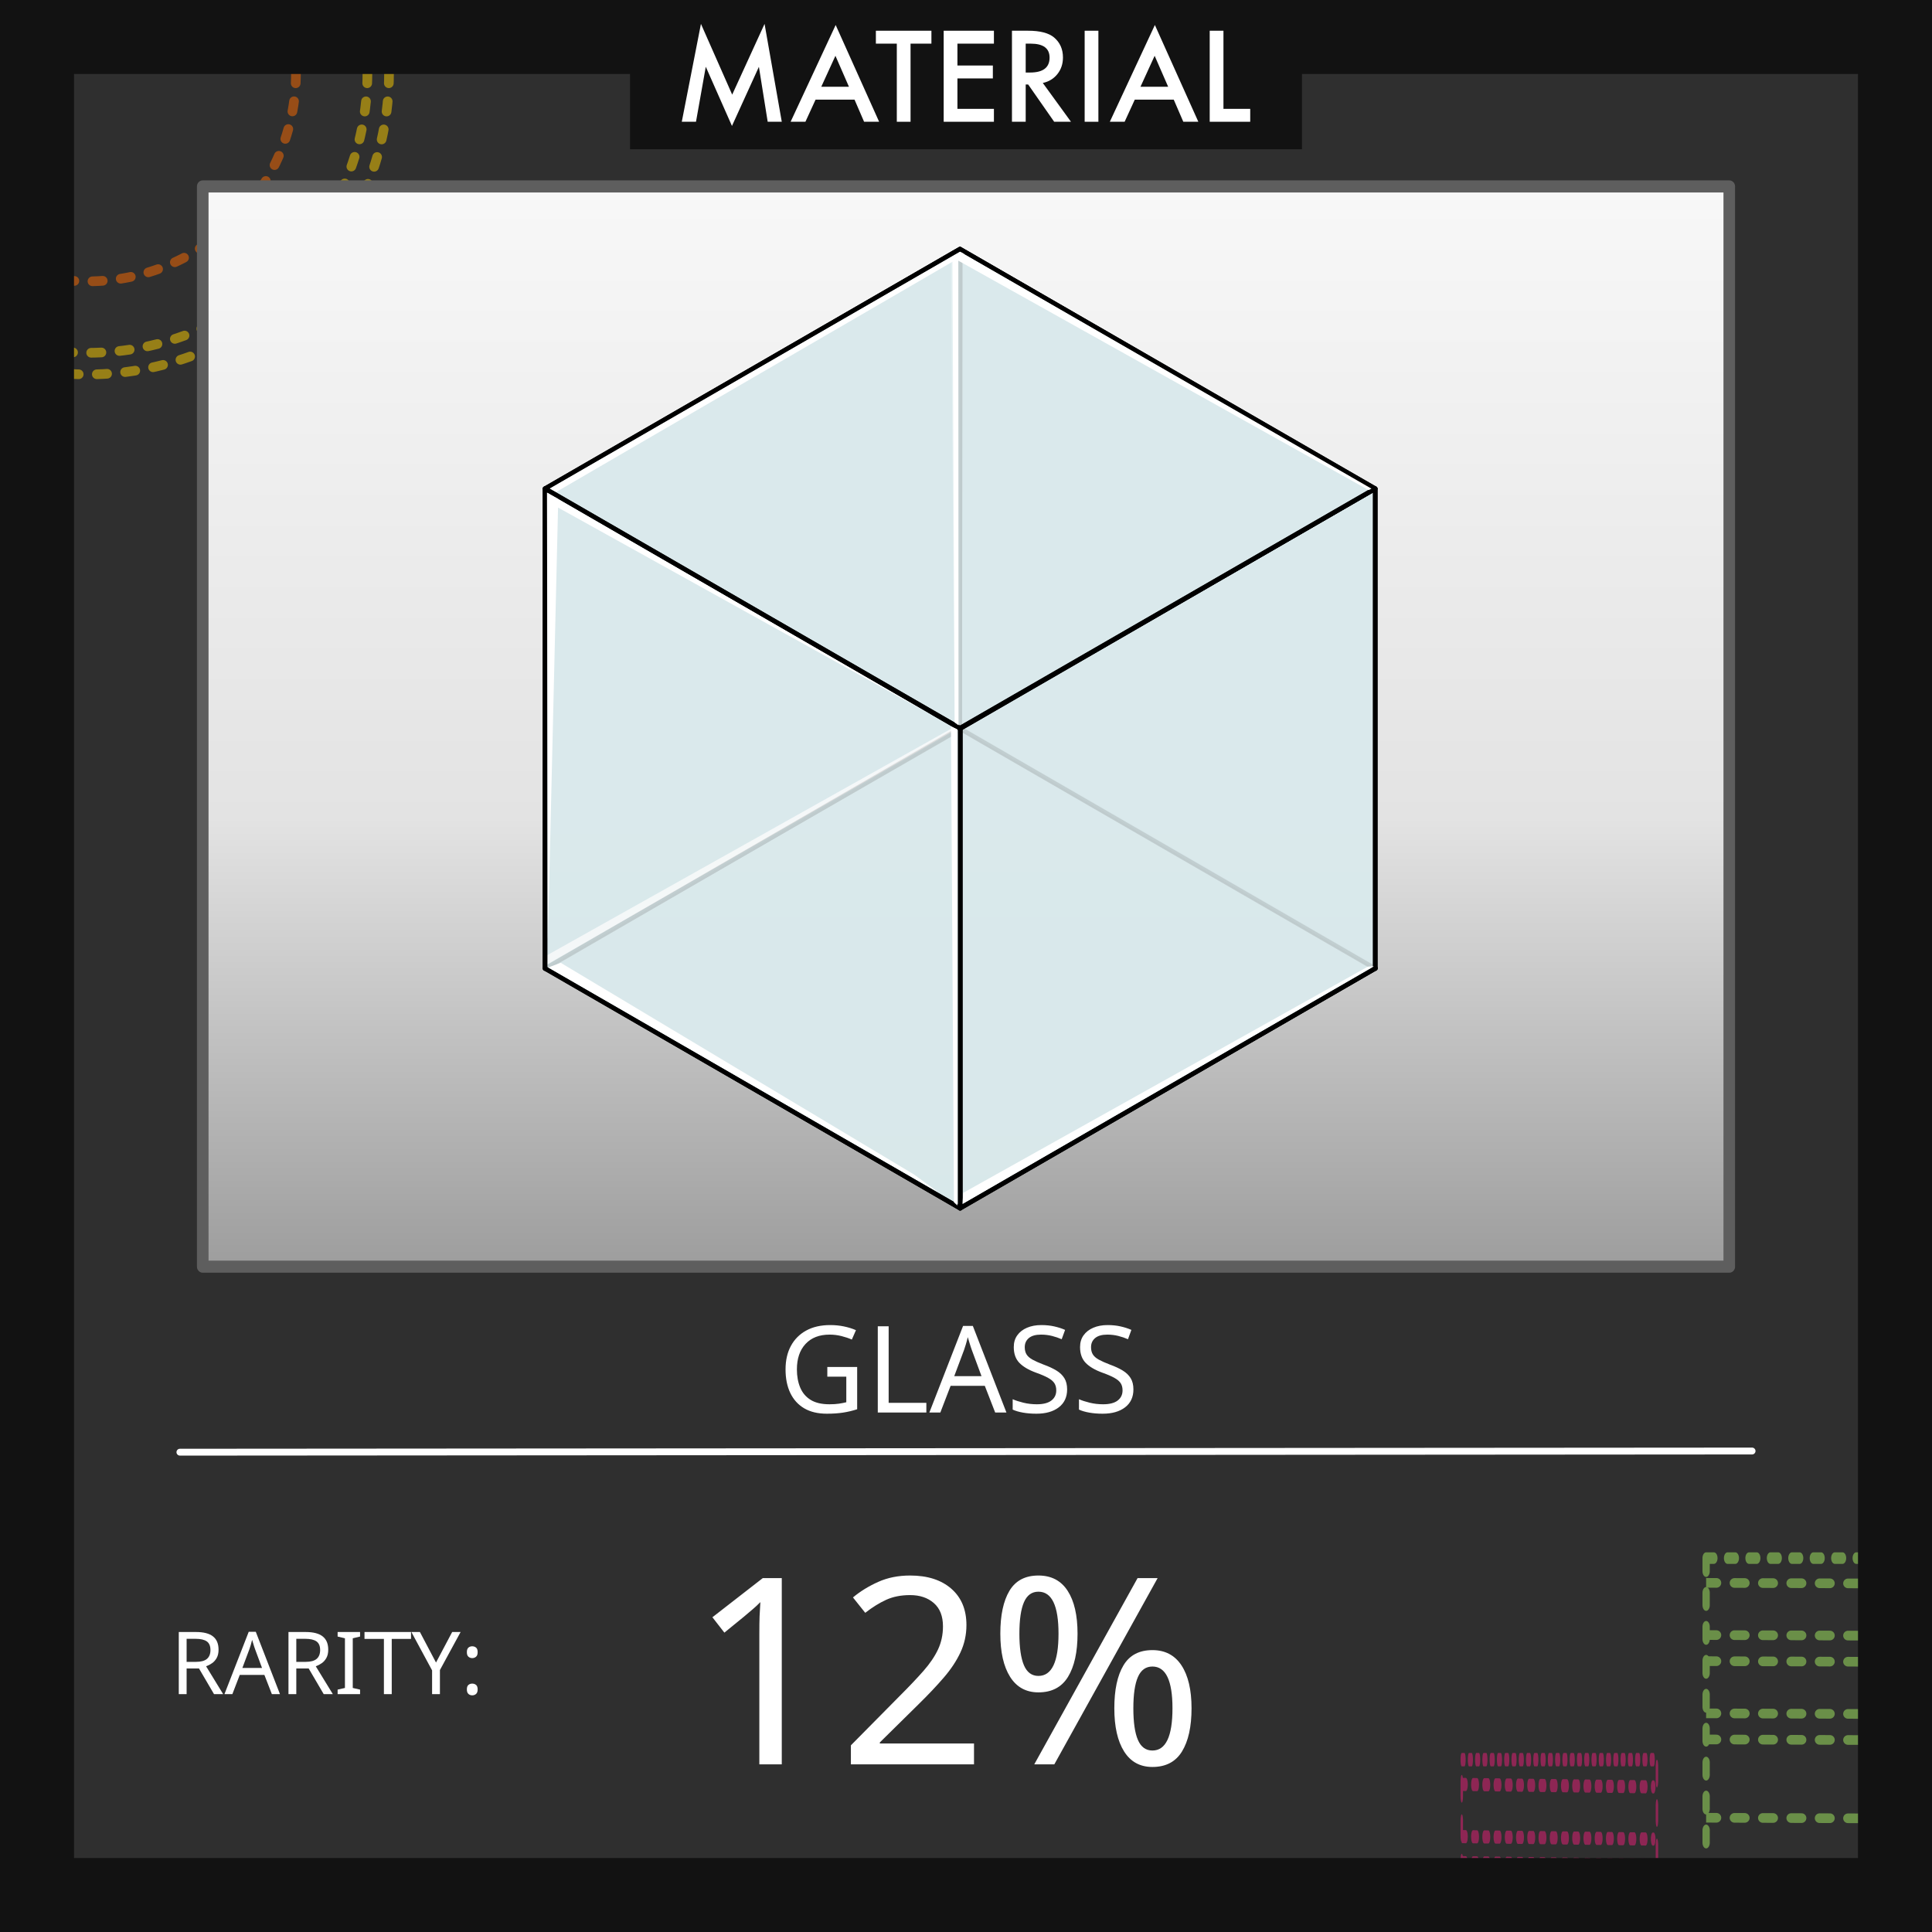
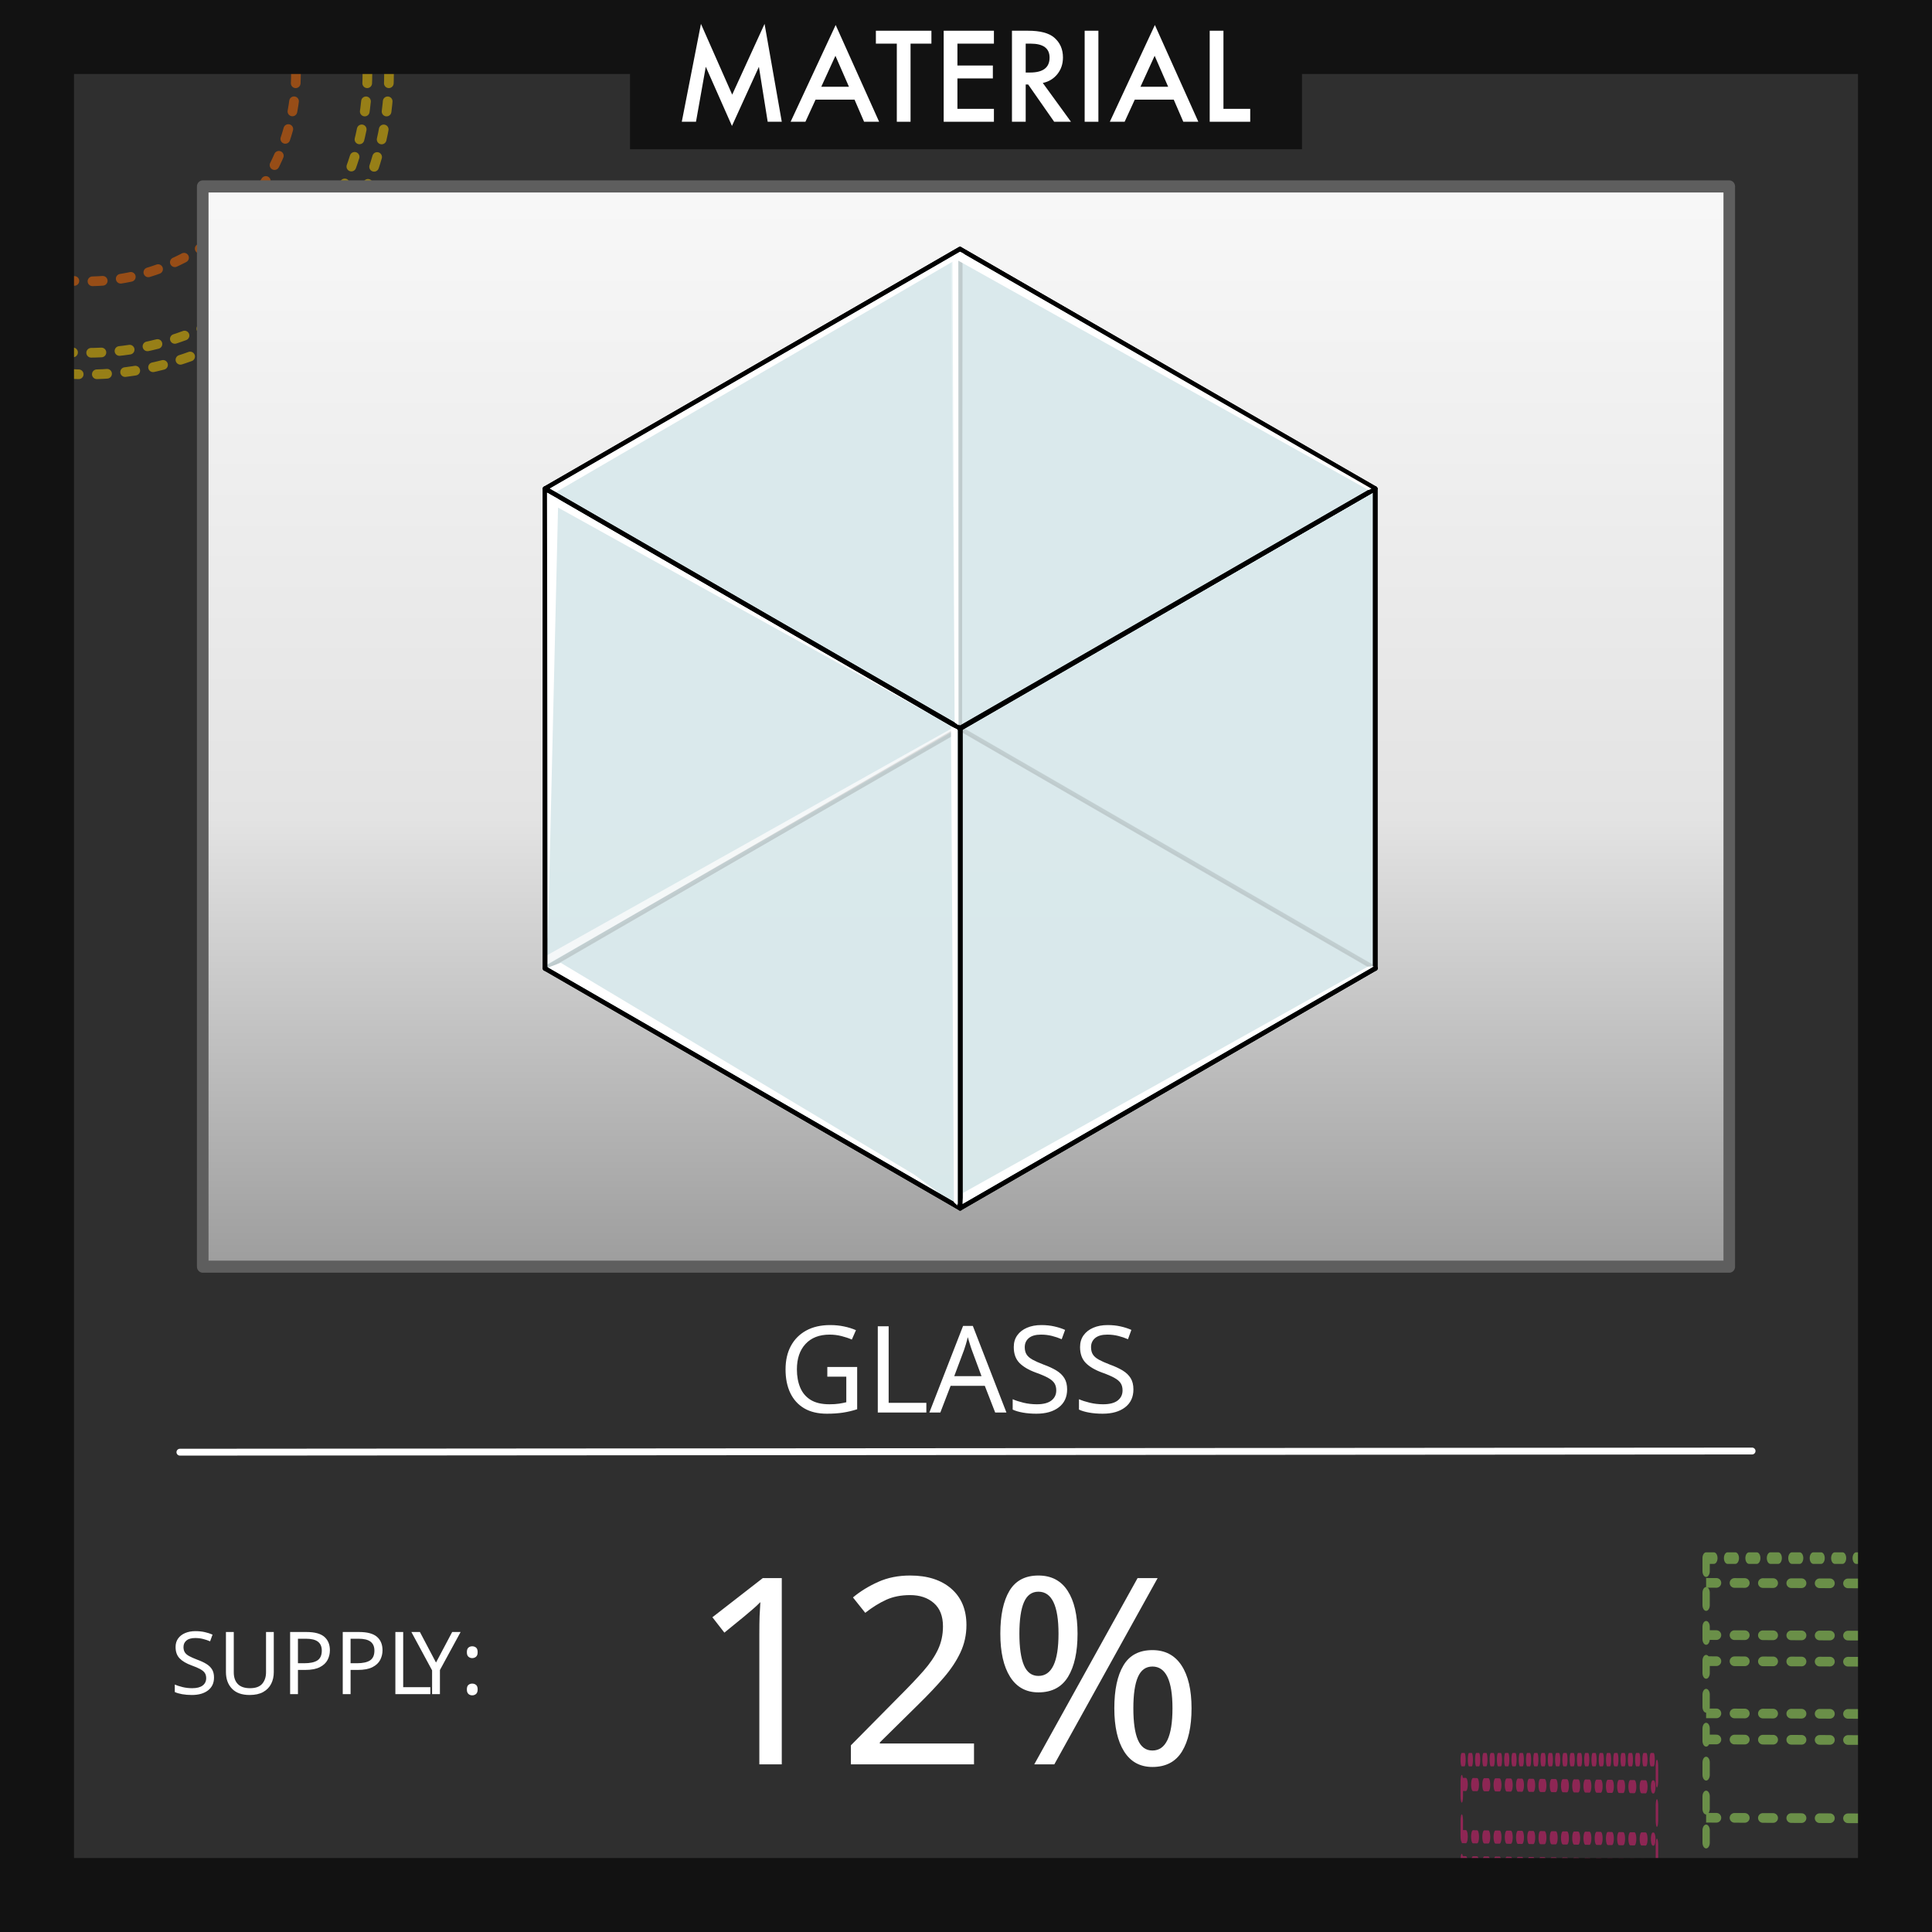
<svg xmlns="http://www.w3.org/2000/svg" width="800px" height="800px" viewBox="0 0 800 800" version="1.1" style="fill-rule:evenodd;clip-rule:evenodd;stroke-linecap:round;stroke-linejoin:round;stroke-miterlimit:1.5;">
  <g id="materials-card">
    <rect id="bg" x="-48.418" y="-9.957" width="931.967" height="871.066" style="fill:rgb(47,47,47);" />
    <g id="rectangles" transform="matrix(1,0,0,1,49.4291,64.1339)">
      <g opacity="0.5">
        <g transform="matrix(0.660629,0,0,1.04551,351.522,-81.058)">
          <rect x="462.47" y="633.282" width="419.335" height="322.449" style="fill:none;" />
          <clipPath id="_clip1">
            <rect x="462.47" y="633.282" width="419.335" height="322.449" />
          </clipPath>
          <g clip-path="url(#_clip1)">
            <g transform="matrix(1.51371,0,0,0.956468,-452.99,37.369)">
              <path d="M604.78,633.282L877.032,634.306" style="fill:none;stroke:rgb(166,240,98);stroke-width:4px;stroke-dasharray:4.25,7.5,0,0;" />
            </g>
            <g transform="matrix(1.51371,0,0,0.956468,-452.99,58.0423)">
              <path d="M604.78,633.282L877.032,634.306" style="fill:none;stroke:rgb(166,240,98);stroke-width:4px;stroke-dasharray:4.25,7.5,0,0;" />
            </g>
            <g transform="matrix(1.51371,0,0,0.956468,-452.99,68.3789)">
              <path d="M604.78,633.282L877.032,634.306" style="fill:none;stroke:rgb(166,240,98);stroke-width:4px;stroke-dasharray:4.25,7.5,0,0;" />
            </g>
            <g transform="matrix(1.51371,0,0,0.956468,-452.99,89.0522)">
              <path d="M604.78,633.282L877.032,634.306" style="fill:none;stroke:rgb(166,240,98);stroke-width:4px;stroke-dasharray:4.25,7.5,0,0;" />
            </g>
            <g transform="matrix(1.51371,0,0,0.956468,-452.99,99.3888)">
              <path d="M604.78,633.282L877.032,634.306" style="fill:none;stroke:rgb(166,240,98);stroke-width:4px;stroke-dasharray:4.25,7.5,0,0;" />
            </g>
            <g transform="matrix(1.51371,0,0,0.956468,-452.99,130.399)">
              <path d="M604.78,633.282L877.032,634.306" style="fill:none;stroke:rgb(166,240,98);stroke-width:4px;stroke-dasharray:4.25,7.5,0,0;" />
            </g>
            <g transform="matrix(1.51371,0,0,0.956468,-452.99,151.072)">
              <path d="M604.78,633.282L877.032,634.306" style="fill:none;stroke:rgb(166,240,98);stroke-width:4px;stroke-dasharray:4.25,7.5,0,0;" />
            </g>
            <g transform="matrix(1.51371,0,0,0.956468,-452.99,171.745)">
              <path d="M604.78,633.282L877.032,634.306" style="fill:none;stroke:rgb(166,240,98);stroke-width:4px;stroke-dasharray:4.25,7.5,0,0;" />
            </g>
          </g>
          <rect x="462.47" y="633.282" width="419.335" height="322.449" style="fill:none;stroke:rgb(166,240,98);stroke-width:4.57px;stroke-dasharray:4.86,8.58,0,0;" />
        </g>
        <g transform="matrix(0.192707,0,0,1.04551,466.744,2.40586)">
          <rect x="462.47" y="633.282" width="419.335" height="322.449" style="fill:none;" />
          <clipPath id="_clip2">
            <rect x="462.47" y="633.282" width="419.335" height="322.449" />
          </clipPath>
          <g clip-path="url(#_clip2)">
            <g transform="matrix(1.51371,0,0,0.956468,-452.99,37.369)">
              <path d="M604.78,633.282L877.032,634.306" style="fill:none;stroke:rgb(237,30,121);stroke-width:5.43px;stroke-dasharray:5.77,10.18,0,0;" />
            </g>
            <g transform="matrix(1.51371,0,0,0.956468,-452.99,58.0423)">
              <path d="M604.78,633.282L877.032,634.306" style="fill:none;stroke:rgb(237,30,121);stroke-width:5.43px;stroke-dasharray:5.77,10.18,0,0;" />
            </g>
            <g transform="matrix(1.51371,0,0,0.956468,-452.99,68.3789)">
              <path d="M604.78,633.282L877.032,634.306" style="fill:none;stroke:rgb(237,30,121);stroke-width:5.43px;stroke-dasharray:5.77,10.18,0,0;" />
            </g>
            <g transform="matrix(1.51371,0,0,0.956468,-452.99,89.0522)">
              <path d="M604.78,633.282L877.032,634.306" style="fill:none;stroke:rgb(237,30,121);stroke-width:5.43px;stroke-dasharray:5.77,10.18,0,0;" />
            </g>
          </g>
          <rect x="462.47" y="633.282" width="419.335" height="322.449" style="fill:none;stroke:rgb(237,30,121);stroke-width:5.32px;stroke-dasharray:5.65,9.98,0,0;" />
        </g>
      </g>
    </g>
    <g id="circles" opacity="0.5">
      <g transform="matrix(1,0,0,1,-118.853,-94.5905)">
        <circle cx="155.124" cy="124.814" r="124.814" style="fill:none;stroke:rgb(255,207,0);stroke-width:4px;stroke-dasharray:4.25,7.5,0,0;" />
      </g>
      <g transform="matrix(0.928318,0,0,0.928318,-107.734,-85.6437)">
        <circle cx="155.124" cy="124.814" r="124.814" style="fill:none;stroke:rgb(255,207,0);stroke-width:4.31px;stroke-dasharray:4.58,8.08,0,0;" />
      </g>
      <g transform="matrix(0.691272,0,0,0.691272,-70.9623,-56.0571)">
        <circle cx="155.124" cy="124.814" r="124.814" style="fill:none;stroke:rgb(255,108,0);stroke-width:5.79px;stroke-dasharray:6.15,10.85,0,0;" />
      </g>
    </g>
    <g transform="matrix(0.911866,0,0,0.911866,121.585,329.506)">
      <text x="179.62px" y="439.84px" style="font-family:'Futura-Medium', 'Futura', sans-serif;font-weight:500;font-size:118.438px;fill:white;"> 12%</text>
    </g>
    <g transform="matrix(0.720342,0,0,0.720342,14.7358,384.665)">
-       <text x="77.471px" y="439.84px" style="font-family:'Futura-Medium', 'Futura', sans-serif;font-weight:500;font-size:50px;fill:white;">RARIT<tspan x="216.021px 244.415px " y="439.84px 439.84px ">Y:</tspan>
+       <text x="77.471px" y="439.84px" style="font-family:'Futura-Medium', 'Futura', sans-serif;font-weight:500;font-size:50px;fill:white;">SUPPL<tspan x="216.021px 244.415px " y="439.84px 439.84px ">Y:</tspan>
      </text>
    </g>
    <g transform="matrix(1,0,0,1,-7.69409,0)">
      <path d="M82.194,602.738L733.196,602.258C733.979,602.258 734.615,601.621 734.614,600.838C734.614,600.055 733.977,599.42 733.194,599.42L82.192,599.9C81.409,599.901 80.773,600.537 80.774,601.321C80.775,602.104 81.411,602.739 82.194,602.738Z" style="fill:white;" />
    </g>
    <g transform="matrix(1,0,0,1,120.441,145.046)">
      <text x="201.79px" y="439.84px" style="font-family:'Futura-Medium', 'Futura', sans-serif;font-weight:500;font-size:50px;fill:white;">GLASS</text>
    </g>
    <path id="border" d="M800,801.235L800,-4.106L-0,-4.106L0,801.235L800,801.235ZM260.875,30.644L30.644,30.644C30.644,30.644 30.644,769.356 30.644,769.356C30.644,769.356 769.356,769.356 769.356,769.356L769.356,30.644L539.125,30.644L539.125,61.806L260.875,61.806L260.875,30.644Z" style="fill:rgb(18,18,18);" />
    <g id="guide" transform="matrix(1,0,0,1.04284,1.75676,-22.4672)">
      <rect x="82.193" y="95.569" width="632.101" height="428.927" style="fill:url(#_Linear3);stroke:rgb(94,94,94);stroke-width:4.8px;" />
    </g>
    <g id="glass" transform="scale(0.75) translate(130,20)">
      <path d="M170.925,514.397L400.441,382.285L629.516,514.541L400.096,647.107L170.925,514.397Z" style="fill:rgb(179,203,209);fill-opacity:0.85;stroke:black;stroke-opacity:0.85;stroke-width:2.5px;" />
      <path d="M400.192,117.628L399.875,382.213L629.266,514.796L629.266,250.172L400.192,117.628Z" style="fill:rgb(179,203,209);fill-opacity:0.85;stroke:black;stroke-opacity:0.85;stroke-width:2.5px;" />
      <clipPath id="_clip4">
        <path d="M170.925,249.973L170.925,514.796L399.923,382.185L400,117.517L170.925,249.973Z" />
      </clipPath>
      <g clip-path="url(#_clip4)">
        <g opacity="0.85">
          <path d="M170.925,249.973L170.925,514.796L399.923,382.185L400,117.517L170.925,249.973Z" style="fill:rgb(179,203,209);" />
          <clipPath id="_clip5">
            <path d="M170.925,249.973L170.925,514.796L399.923,382.185L400,117.517L170.925,249.973Z" />
          </clipPath>
          <g clip-path="url(#_clip5)">
            <path d="M394.926,117.184L397.067,381.132L399.981,387.931L400.266,109.274L394.926,117.184Z" style="fill:white;" />
          </g>
        </g>
      </g>
      <path d="M170.925,249.973L170.925,514.796L399.923,382.185L400,117.517L170.925,249.973Z" style="fill:none;stroke:black;stroke-opacity:0.85;stroke-width:2.5px;" />
      <g>
        <clipPath id="_clip6">
          <path d="M400,647.052L400,382.318L629.266,249.774L629.266,514.685L400,647.052Z" />
        </clipPath>
        <g clip-path="url(#_clip6)">
          <g opacity="0.85">
            <path d="M400,647.052L400,382.318L629.266,249.774L629.266,514.685L400,647.052Z" style="fill:rgb(223,237,240);" />
            <clipPath id="_clip7">
              <path d="M400,647.052L400,382.318L629.266,249.774L629.266,514.685L400,647.052Z" />
            </clipPath>
            <g clip-path="url(#_clip7)">
              <path d="M620.324,519.665L478.931,591.28L635.226,239.765L629.324,223.711L376.886,374.152L392.772,672.408L620.324,519.665Z" style="fill:url(#_Linear8);" />
            </g>
          </g>
        </g>
        <path d="M400,647.052L400,382.318L629.266,249.774L629.266,514.685L400,647.052Z" style="fill:none;stroke:black;stroke-opacity:0.85;stroke-width:2.5px;" />
        <path d="M400,647.052L400,382.318L629.266,249.774L629.266,514.685L400,647.052Z" style="fill:none;" />
        <clipPath id="_clip9">
          <path d="M400,647.052L400,382.318L629.266,249.774L629.266,514.685L400,647.052Z" />
        </clipPath>
        <g clip-path="url(#_clip9)">
          <path d="M620.324,519.665L478.931,591.28L635.226,239.765L629.324,223.711L376.886,374.152L392.772,672.408L620.324,519.665Z" style="fill:url(#_Linear10);" />
        </g>
        <path d="M400,647.052L400,382.318L629.266,249.774L629.266,514.685L400,647.052Z" style="fill:none;stroke:black;stroke-width:2.5px;" />
      </g>
      <g>
        <g transform="matrix(-1,0,0,1,800.192,0)">
          <clipPath id="_clip11">
            <path d="M400,647.052L400,382.318L629.266,249.774L629.266,514.685L400,647.052Z" />
          </clipPath>
          <g clip-path="url(#_clip11)">
            <g opacity="0.85">
              <path d="M400,647.052L400,382.318L629.266,249.774L629.266,514.685L400,647.052Z" style="fill:rgb(223,237,240);" />
              <clipPath id="_clip12">
                <path d="M400,647.052L400,382.318L629.266,249.774L629.266,514.685L400,647.052Z" />
              </clipPath>
              <g clip-path="url(#_clip12)">
                <g transform="matrix(-1,0,0,1,800.192,0)">
                  <path d="M293.331,317.448L169.796,516.324L162.221,250.459L163.76,231.242L293.331,317.448Z" style="fill:url(#_Linear13);" />
                </g>
                <g transform="matrix(-1,0,0,1,800.192,0)">
                  <path d="M163.711,512.064L397.274,381.125L401.438,380.607L165.473,516.32L163.711,512.064Z" style="fill:white;" />
                </g>
              </g>
            </g>
          </g>
          <path d="M400,647.052L400,382.318L629.266,249.774L629.266,514.685L400,647.052Z" style="fill:none;stroke:black;stroke-opacity:0.85;stroke-width:2.5px;" />
        </g>
        <g transform="matrix(-1,0,0,1,800.192,0)">
          <path d="M400,647.052L400,382.318L629.266,249.774L629.266,514.685L400,647.052Z" style="fill:none;" />
          <clipPath id="_clip14">
            <path d="M400,647.052L400,382.318L629.266,249.774L629.266,514.685L400,647.052Z" />
          </clipPath>
          <g clip-path="url(#_clip14)">
            <g transform="matrix(-1,0,0,1,800.192,0)">
              <path d="M293.331,317.448L169.796,516.324L162.221,250.459L163.76,231.242L293.331,317.448Z" style="fill:url(#_Linear15);" />
            </g>
          </g>
          <path d="M400,647.052L400,382.318L629.266,249.774L629.266,514.685L400,647.052Z" style="fill:none;stroke:black;stroke-width:2.5px;" />
        </g>
      </g>
      <g>
        <clipPath id="_clip16">
          <path d="M170.925,249.774L400,117.517L629.266,249.774L400,382.03L170.925,249.774Z" />
        </clipPath>
        <g clip-path="url(#_clip16)">
          <g opacity="0.85">
            <path d="M170.925,249.774L400,117.517L629.266,249.774L400,382.03L170.925,249.774Z" style="fill:rgb(223,237,240);" />
            <clipPath id="_clip17">
              <path d="M170.925,249.774L400,117.517L629.266,249.774L400,382.03L170.925,249.774Z" />
            </clipPath>
            <g clip-path="url(#_clip17)">
              <path d="M141.367,255.064L344.405,371.683L400.731,391.853L400.014,100.221L141.367,255.064Z" style="fill:url(#_Linear18);" />
            </g>
          </g>
        </g>
        <path d="M170.925,249.774L400,117.517L629.266,249.774L400,382.03L170.925,249.774Z" style="fill:none;stroke:black;stroke-opacity:0.85;stroke-width:2.5px;" />
        <path d="M170.925,249.774L400,117.517L629.266,249.774L400,382.03L170.925,249.774Z" style="fill:none;" />
        <clipPath id="_clip19">
          <path d="M170.925,249.774L400,117.517L629.266,249.774L400,382.03L170.925,249.774Z" />
        </clipPath>
        <g clip-path="url(#_clip19)">
          <path d="M141.367,255.064L344.405,371.683L400.731,391.853L400.014,100.221L141.367,255.064Z" style="fill:url(#_Linear20);" />
        </g>
        <path d="M170.925,249.774L400,117.517L629.266,249.774L400,382.03L170.925,249.774Z" style="fill:none;stroke:black;stroke-width:2.5px;" />
      </g>
      <g id="Edge-highlight">
        <path d="M395.04,381.044L396.687,643.811L398.576,645.532L398.546,382.668L395.04,381.044ZM401.801,638.569L625.154,513.7L628.533,513.412L401.415,644.661L401.801,638.569ZM172.672,514.133L179.603,511.582L374.626,628.443L388.587,638.633L172.672,514.133ZM172.44,252.216L172.442,252.176L174.279,253.238L178.212,255.426L178.21,255.512L384.87,375.035L178.099,260.225L172.479,498.409L171.988,251.964L172.44,252.216ZM402.535,120.618C402.166,120.989 179.148,250.284 177.113,251.61L173.599,249.676L400.04,118.976C400.04,118.976 402.216,119.941 402.53,120.435L627.191,249.788L625.614,250.574L399.082,123.912L399.203,380.443L397.07,378.856L395.852,124.536L402.535,120.618ZM397.979,123.295L397.78,123.412L398.324,123.488L397.979,123.295Z" style="fill:white;" />
      </g>
    </g>
    <g id="material-text" transform="matrix(1,0,0,1,15.3933,-2.65748)">
      <path d="M266.919,53.076L274.853,12.549L287.793,41.846L301.196,12.549L308.325,53.076L302.49,53.076L298.852,30.322L287.695,54.81L276.855,30.298L272.803,53.076L266.919,53.076Z" style="fill:white;fill-rule:nonzero;" />
      <path d="M338.452,43.921L322.314,43.921L318.115,53.076L311.987,53.076L330.639,13.013L348.633,53.076L342.407,53.076L338.452,43.921ZM336.133,38.574L330.542,25.757L324.682,38.574L336.133,38.574Z" style="fill:white;fill-rule:nonzero;" />
      <path d="M361.645,20.727L361.645,53.076L355.957,53.076L355.957,20.727L347.29,20.727L347.29,15.381L370.288,15.381L370.288,20.727L361.645,20.727Z" style="fill:white;fill-rule:nonzero;" />
      <path d="M396.167,20.727L381.054,20.727L381.054,29.785L395.727,29.785L395.727,35.132L381.054,35.132L381.054,47.729L396.167,47.729L396.167,53.076L375.366,53.076L375.366,15.381L396.167,15.381L396.167,20.727Z" style="fill:white;fill-rule:nonzero;" />
      <path d="M416.406,37.012L428.076,53.076L421.118,53.076L410.351,37.646L409.326,37.646L409.326,53.076L403.637,53.076L403.637,15.381L410.303,15.381C415.283,15.381 418.88,16.317 421.094,18.188C423.535,20.272 424.756,23.022 424.756,26.44C424.756,29.11 423.991,31.405 422.461,33.325C420.931,35.246 418.913,36.475 416.406,37.012ZM409.326,32.69L411.133,32.69C416.52,32.69 419.214,30.631 419.214,26.514C419.214,22.656 416.593,20.727 411.352,20.727L409.326,20.727L409.326,32.69Z" style="fill:white;fill-rule:nonzero;" />
      <rect x="433.74" y="15.381" width="5.688" height="37.695" style="fill:white;fill-rule:nonzero;" />
      <path d="M470.63,43.921L454.492,43.921L450.293,53.076L444.165,53.076L462.817,13.013L480.81,53.076L474.585,53.076L470.63,43.921ZM468.31,38.574L462.72,25.757L456.86,38.574L468.31,38.574Z" style="fill:white;fill-rule:nonzero;" />
      <path d="M491.211,15.381L491.211,47.729L502.295,47.729L502.295,53.076L485.522,53.076L485.522,15.381L491.211,15.381Z" style="fill:white;fill-rule:nonzero;" />
    </g>
  </g>
  <defs>
    <linearGradient id="_Linear3" x1="0" y1="0" x2="1" y2="0" gradientUnits="userSpaceOnUse" gradientTransform="matrix(3.89688e-14,-610.267,636.408,3.73681e-14,398.243,614.74)">
      <stop offset="0" style="stop-color:rgb(122,122,122);stop-opacity:1" />
      <stop offset="0.44" style="stop-color:rgb(227,227,227);stop-opacity:1" />
      <stop offset="1" style="stop-color:white;stop-opacity:1" />
    </linearGradient>
  </defs>
</svg>
